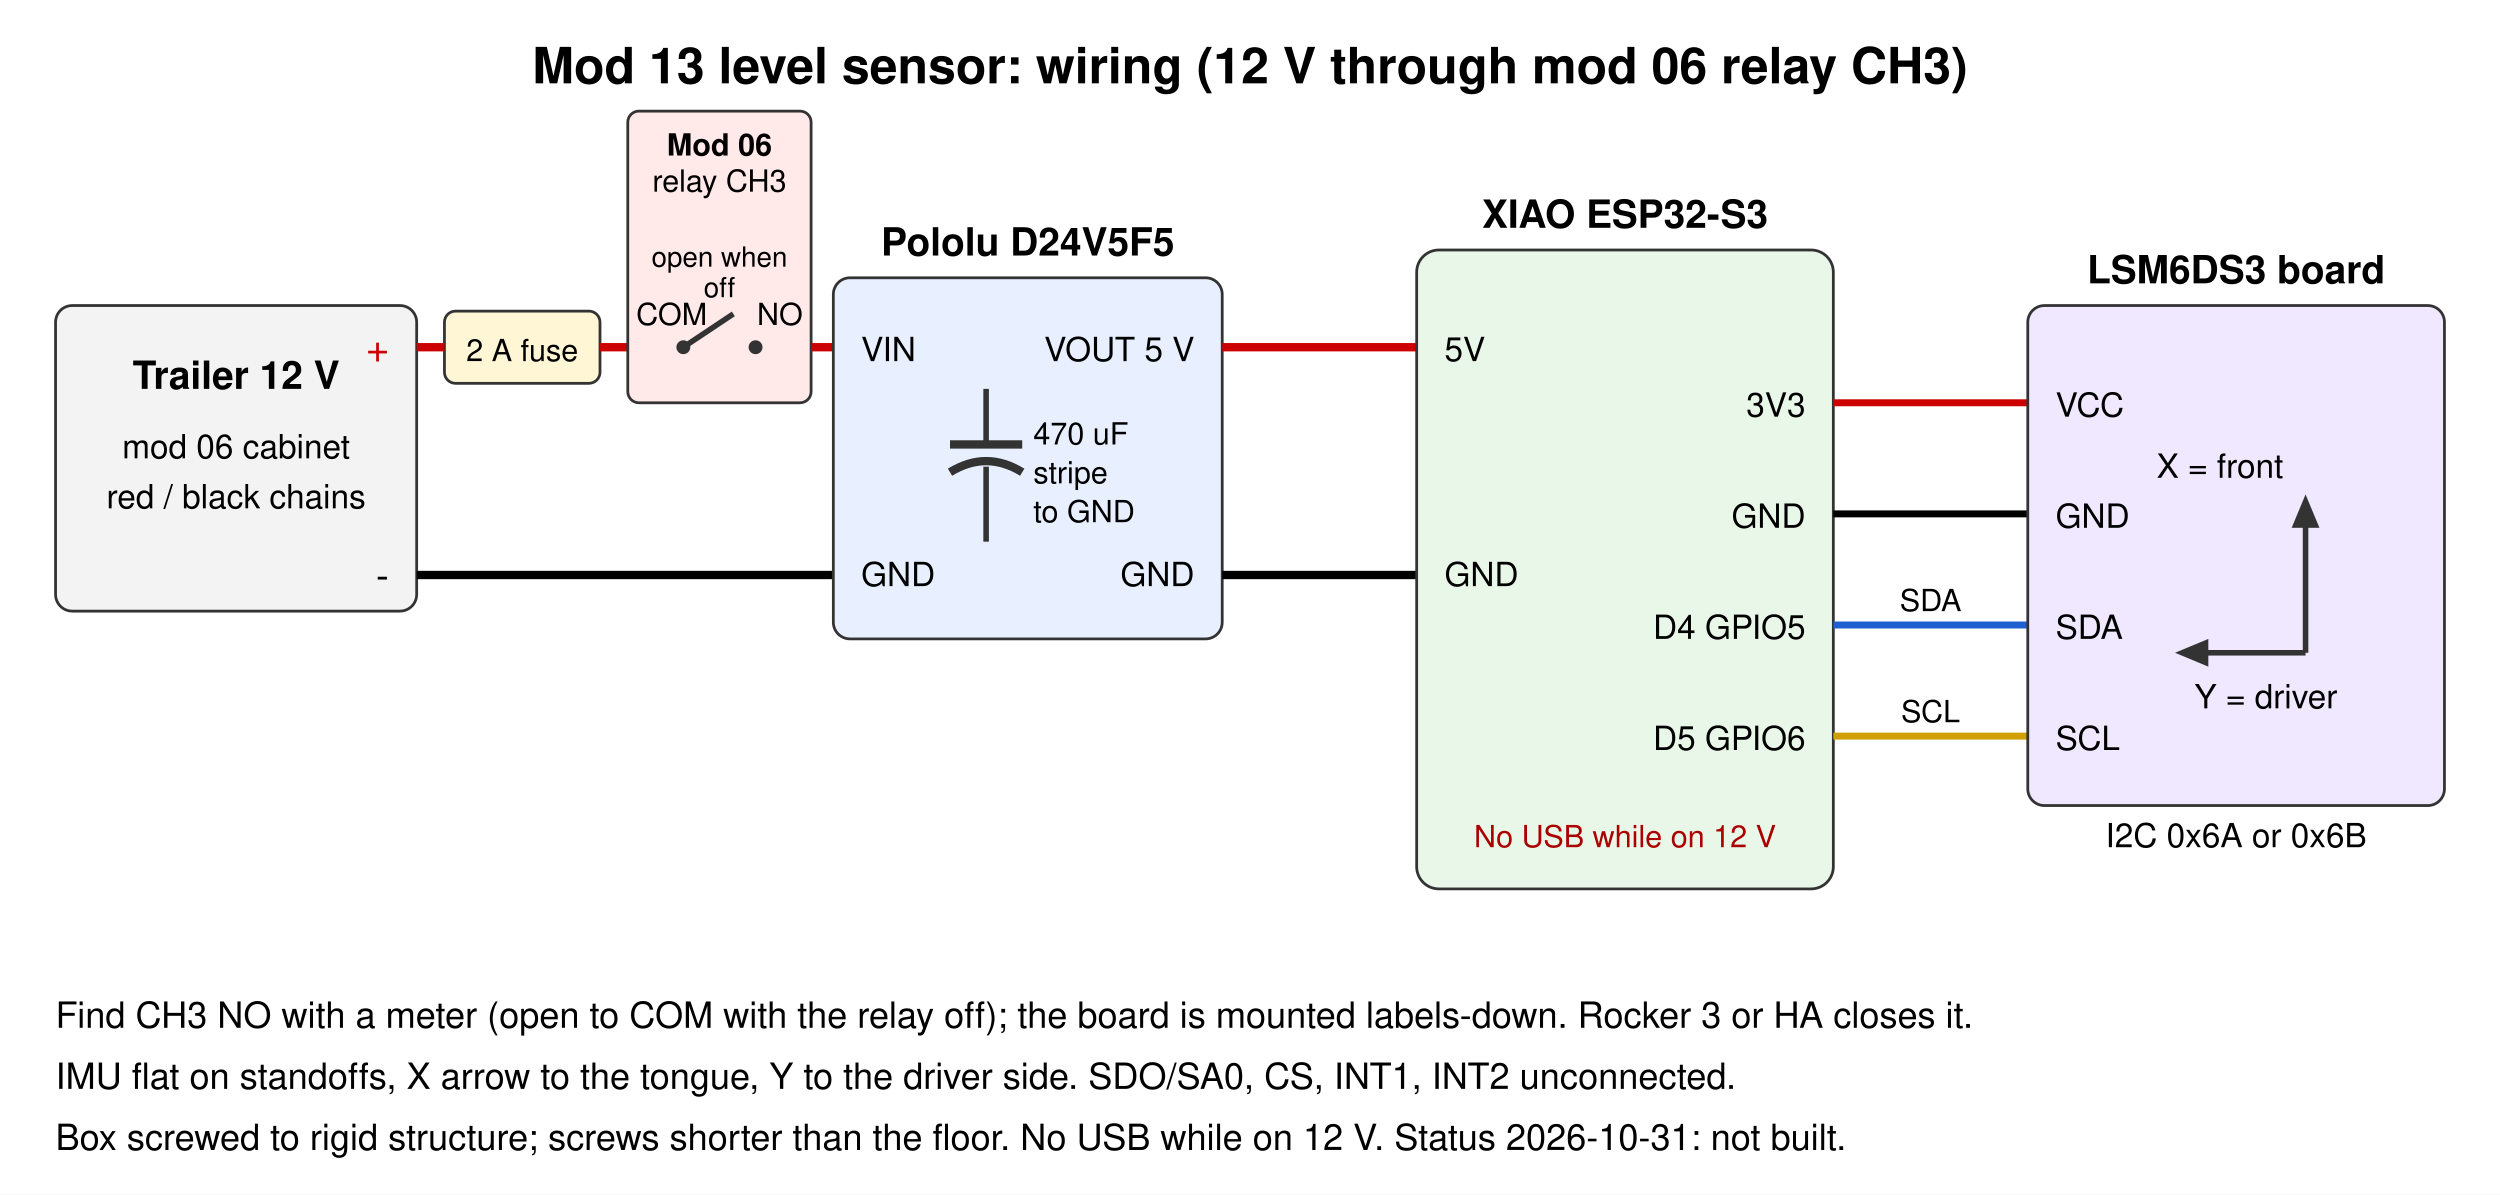
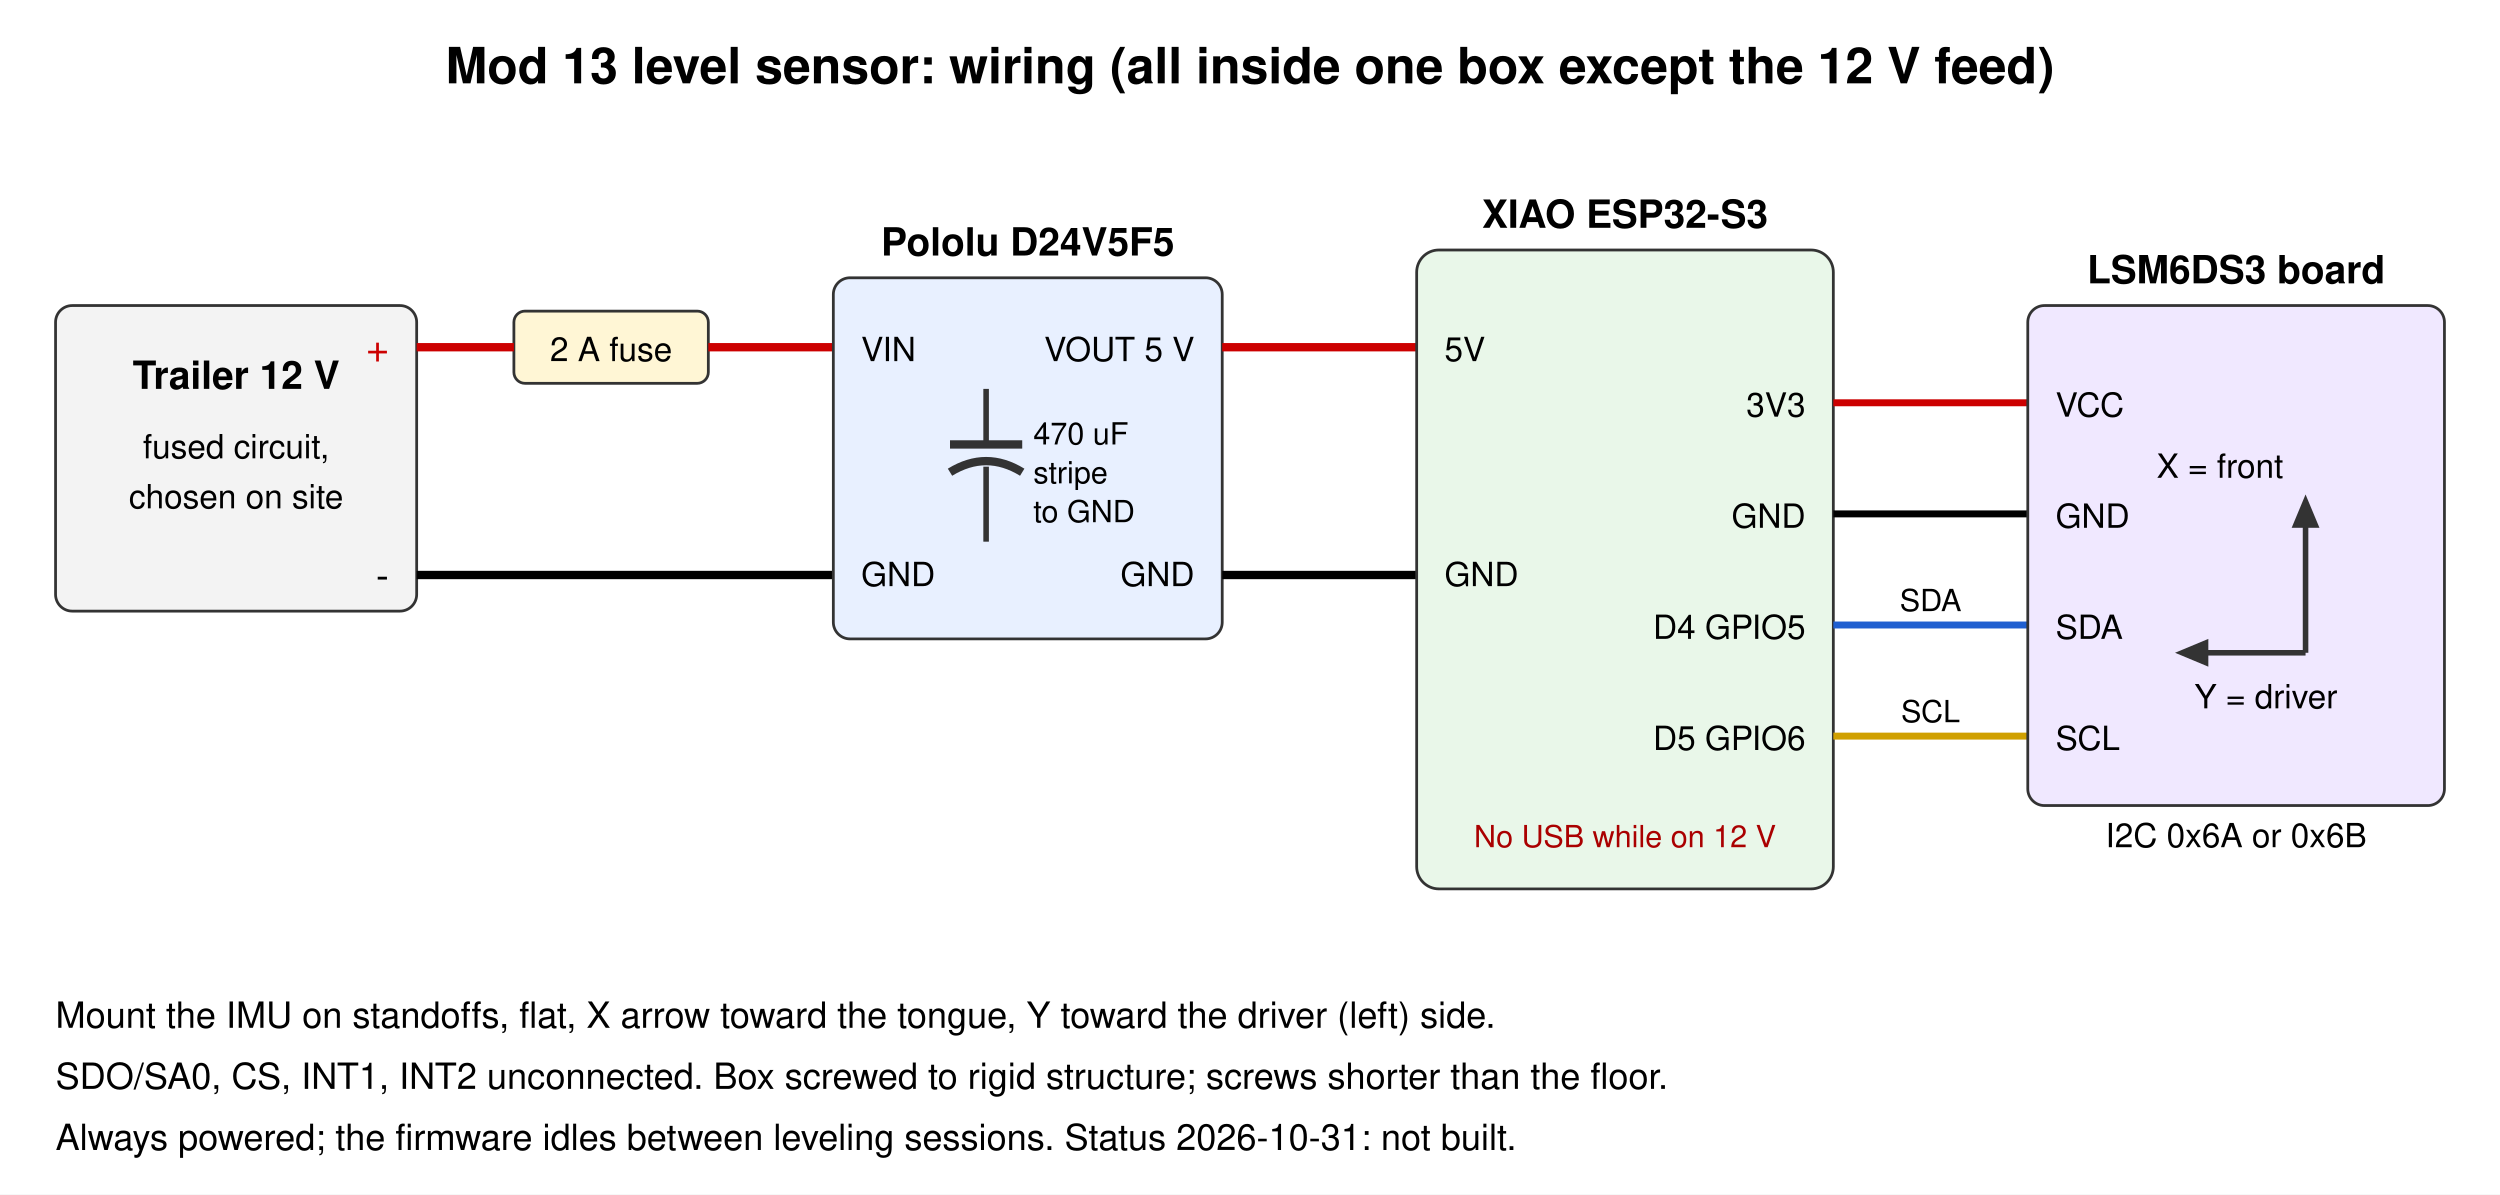
<svg xmlns="http://www.w3.org/2000/svg" viewBox="0 0 900 430" width="900" height="430" font-family="Helvetica, Arial, sans-serif" font-size="14">
  <rect width="900" height="430" fill="#ffffff" />
-   <text x="450" y="30" text-anchor="middle" font-size="18" font-weight="bold">Mod 13 level sensor: wiring (12 V through mod 06 relay CH3)</text>
+   <text x="450" y="30" text-anchor="middle" font-size="18" font-weight="bold">Mod 13 level sensor: wiring (all inside one box except the 12 V feed)</text>
  <rect x="20" y="110" width="130" height="110" rx="6" fill="#f3f3f3" stroke="#333" />
  <text x="85" y="140" text-anchor="middle" font-weight="bold">Trailer 12 V</text>
-   <text x="85" y="165" text-anchor="middle" font-size="12">mod 06 cabinet</text>
-   <text x="85" y="183" text-anchor="middle" font-size="12">red / black chains</text>
+   <text x="85" y="165" text-anchor="middle" font-size="12">fused circuit,</text>
+   <text x="85" y="183" text-anchor="middle" font-size="12">chosen on site</text>
  <text x="140" y="130" text-anchor="end" fill="#c00">+</text>
  <text x="140" y="212" text-anchor="end">-</text>
-   <rect x="160" y="112" width="56" height="26" rx="4" fill="#fff6d5" stroke="#333" />
-   <text x="188" y="130" text-anchor="middle" font-size="11">2 A fuse</text>
-   <line x1="150" y1="125" x2="160" y2="125" stroke="#c00" stroke-width="3" />
-   <line x1="216" y1="125" x2="226" y2="125" stroke="#c00" stroke-width="3" />
-   <rect x="226" y="40" width="66" height="105" rx="4" fill="#ffe9e9" stroke="#333" />
-   <text x="259" y="56" text-anchor="middle" font-size="11" font-weight="bold">Mod 06</text>
-   <text x="259" y="69" text-anchor="middle" font-size="11">relay CH3</text>
-   <text x="229" y="117" font-size="11">COM</text>
-   <text x="289" y="117" font-size="11" text-anchor="end">NO</text>
-   <line x1="246" y1="125" x2="264" y2="113" stroke="#333" stroke-width="2" />
-   <circle cx="246" cy="125" r="2.5" fill="#333" />
-   <circle cx="272" cy="125" r="2.5" fill="#333" />
-   <text x="259" y="96" text-anchor="middle" font-size="10">open when</text>
-   <text x="259" y="107" text-anchor="middle" font-size="10">off</text>
-   <line x1="292" y1="125" x2="300" y2="125" stroke="#c00" stroke-width="3" />
+   <rect x="185" y="112" width="70" height="26" rx="4" fill="#fff6d5" stroke="#333" />
+   <text x="220" y="130" text-anchor="middle" font-size="12">2 A fuse</text>
+   <line x1="150" y1="125" x2="185" y2="125" stroke="#c00" stroke-width="3" />
+   <line x1="255" y1="125" x2="300" y2="125" stroke="#c00" stroke-width="3" />
  <line x1="150" y1="207" x2="300" y2="207" stroke="#000" stroke-width="3" />
  <rect x="300" y="100" width="140" height="130" rx="6" fill="#e8f0ff" stroke="#333" />
  <text x="370" y="92" text-anchor="middle" font-weight="bold">Pololu D24V5F5</text>
  <text x="310" y="130" font-size="12">VIN</text>
  <text x="310" y="211" font-size="12">GND</text>
  <text x="430" y="130" font-size="12" text-anchor="end">VOUT 5 V</text>
  <text x="430" y="211" font-size="12" text-anchor="end">GND</text>
  <line x1="355" y1="140" x2="355" y2="160" stroke="#333" stroke-width="2" />
  <line x1="342" y1="160" x2="368" y2="160" stroke="#333" stroke-width="3" />
  <path d="M342 170 Q355 162 368 170" fill="none" stroke="#333" stroke-width="3" />
  <line x1="355" y1="168" x2="355" y2="195" stroke="#333" stroke-width="2" />
  <text x="372" y="160" font-size="11">470 uF</text>
  <text x="372" y="174" font-size="11">stripe</text>
  <text x="372" y="188" font-size="11">to GND</text>
  <line x1="440" y1="125" x2="510" y2="125" stroke="#c00" stroke-width="3" />
  <line x1="440" y1="207" x2="510" y2="207" stroke="#000" stroke-width="3" />
  <rect x="510" y="90" width="150" height="230" rx="8" fill="#e9f7e9" stroke="#333" />
  <text x="585" y="82" text-anchor="middle" font-weight="bold">XIAO ESP32-S3</text>
  <text x="520" y="130" font-size="12">5V</text>
  <text x="520" y="211" font-size="12">GND</text>
  <text x="650" y="150" font-size="12" text-anchor="end">3V3</text>
  <text x="650" y="190" font-size="12" text-anchor="end">GND</text>
  <text x="650" y="230" font-size="12" text-anchor="end">D4 GPIO5</text>
  <text x="650" y="270" font-size="12" text-anchor="end">D5 GPIO6</text>
  <text x="585" y="305" text-anchor="middle" font-size="11" fill="#a00">No USB while on 12 V</text>
  <line x1="660" y1="145" x2="730" y2="145" stroke="#c00" stroke-width="2.5" />
  <line x1="660" y1="185" x2="730" y2="185" stroke="#000" stroke-width="2.5" />
  <line x1="660" y1="225" x2="730" y2="225" stroke="#1f5fd0" stroke-width="2.5" />
  <line x1="660" y1="265" x2="730" y2="265" stroke="#d0a000" stroke-width="2.5" />
  <text x="695" y="220" text-anchor="middle" font-size="11">SDA</text>
  <text x="695" y="260" text-anchor="middle" font-size="11">SCL</text>
  <rect x="730" y="110" width="150" height="180" rx="6" fill="#f0e8ff" stroke="#333" />
  <text x="805" y="102" text-anchor="middle" font-weight="bold">LSM6DS3 board</text>
  <text x="805" y="305" text-anchor="middle" font-size="12">I2C 0x6A or 0x6B</text>
  <text x="740" y="150" font-size="12">VCC</text>
  <text x="740" y="190" font-size="12">GND</text>
  <text x="740" y="230" font-size="12">SDA</text>
  <text x="740" y="270" font-size="12">SCL</text>
  <line x1="830" y1="235" x2="830" y2="185" stroke="#333" stroke-width="2" />
  <polygon points="830,178 825,190 835,190" fill="#333" />
  <text x="822" y="172" font-size="12" text-anchor="end">X = front</text>
  <line x1="830" y1="235" x2="790" y2="235" stroke="#333" stroke-width="2" />
  <polygon points="783,235 795,230 795,240" fill="#333" />
  <text x="790" y="255" font-size="12">Y = driver</text>
-   <text x="20" y="370" font-size="13">Find CH3 NO with a meter (open to COM with the relay off); the board is mounted labels-down. Rocker 3 or HA closes it.</text>
-   <text x="20" y="392" font-size="13">IMU flat on standoffs, X arrow to the tongue, Y to the driver side. SDO/SA0, CS, INT1, INT2 unconnected.</text>
-   <text x="20" y="414" font-size="13">Box screwed to rigid structure; screws shorter than the floor. No USB while on 12 V. Status 2026-10-31: not built.</text>
+   <text x="20" y="370" font-size="13">Mount the IMU on standoffs, flat, X arrow toward the tongue, Y toward the driver (left) side.</text>
+   <text x="20" y="392" font-size="13">SDO/SA0, CS, INT1, INT2 unconnected. Box screwed to rigid structure; screws shorter than the floor.</text>
+   <text x="20" y="414" font-size="13">Always powered; the firmware idles between leveling sessions. Status 2026-10-31: not built.</text>
</svg>
